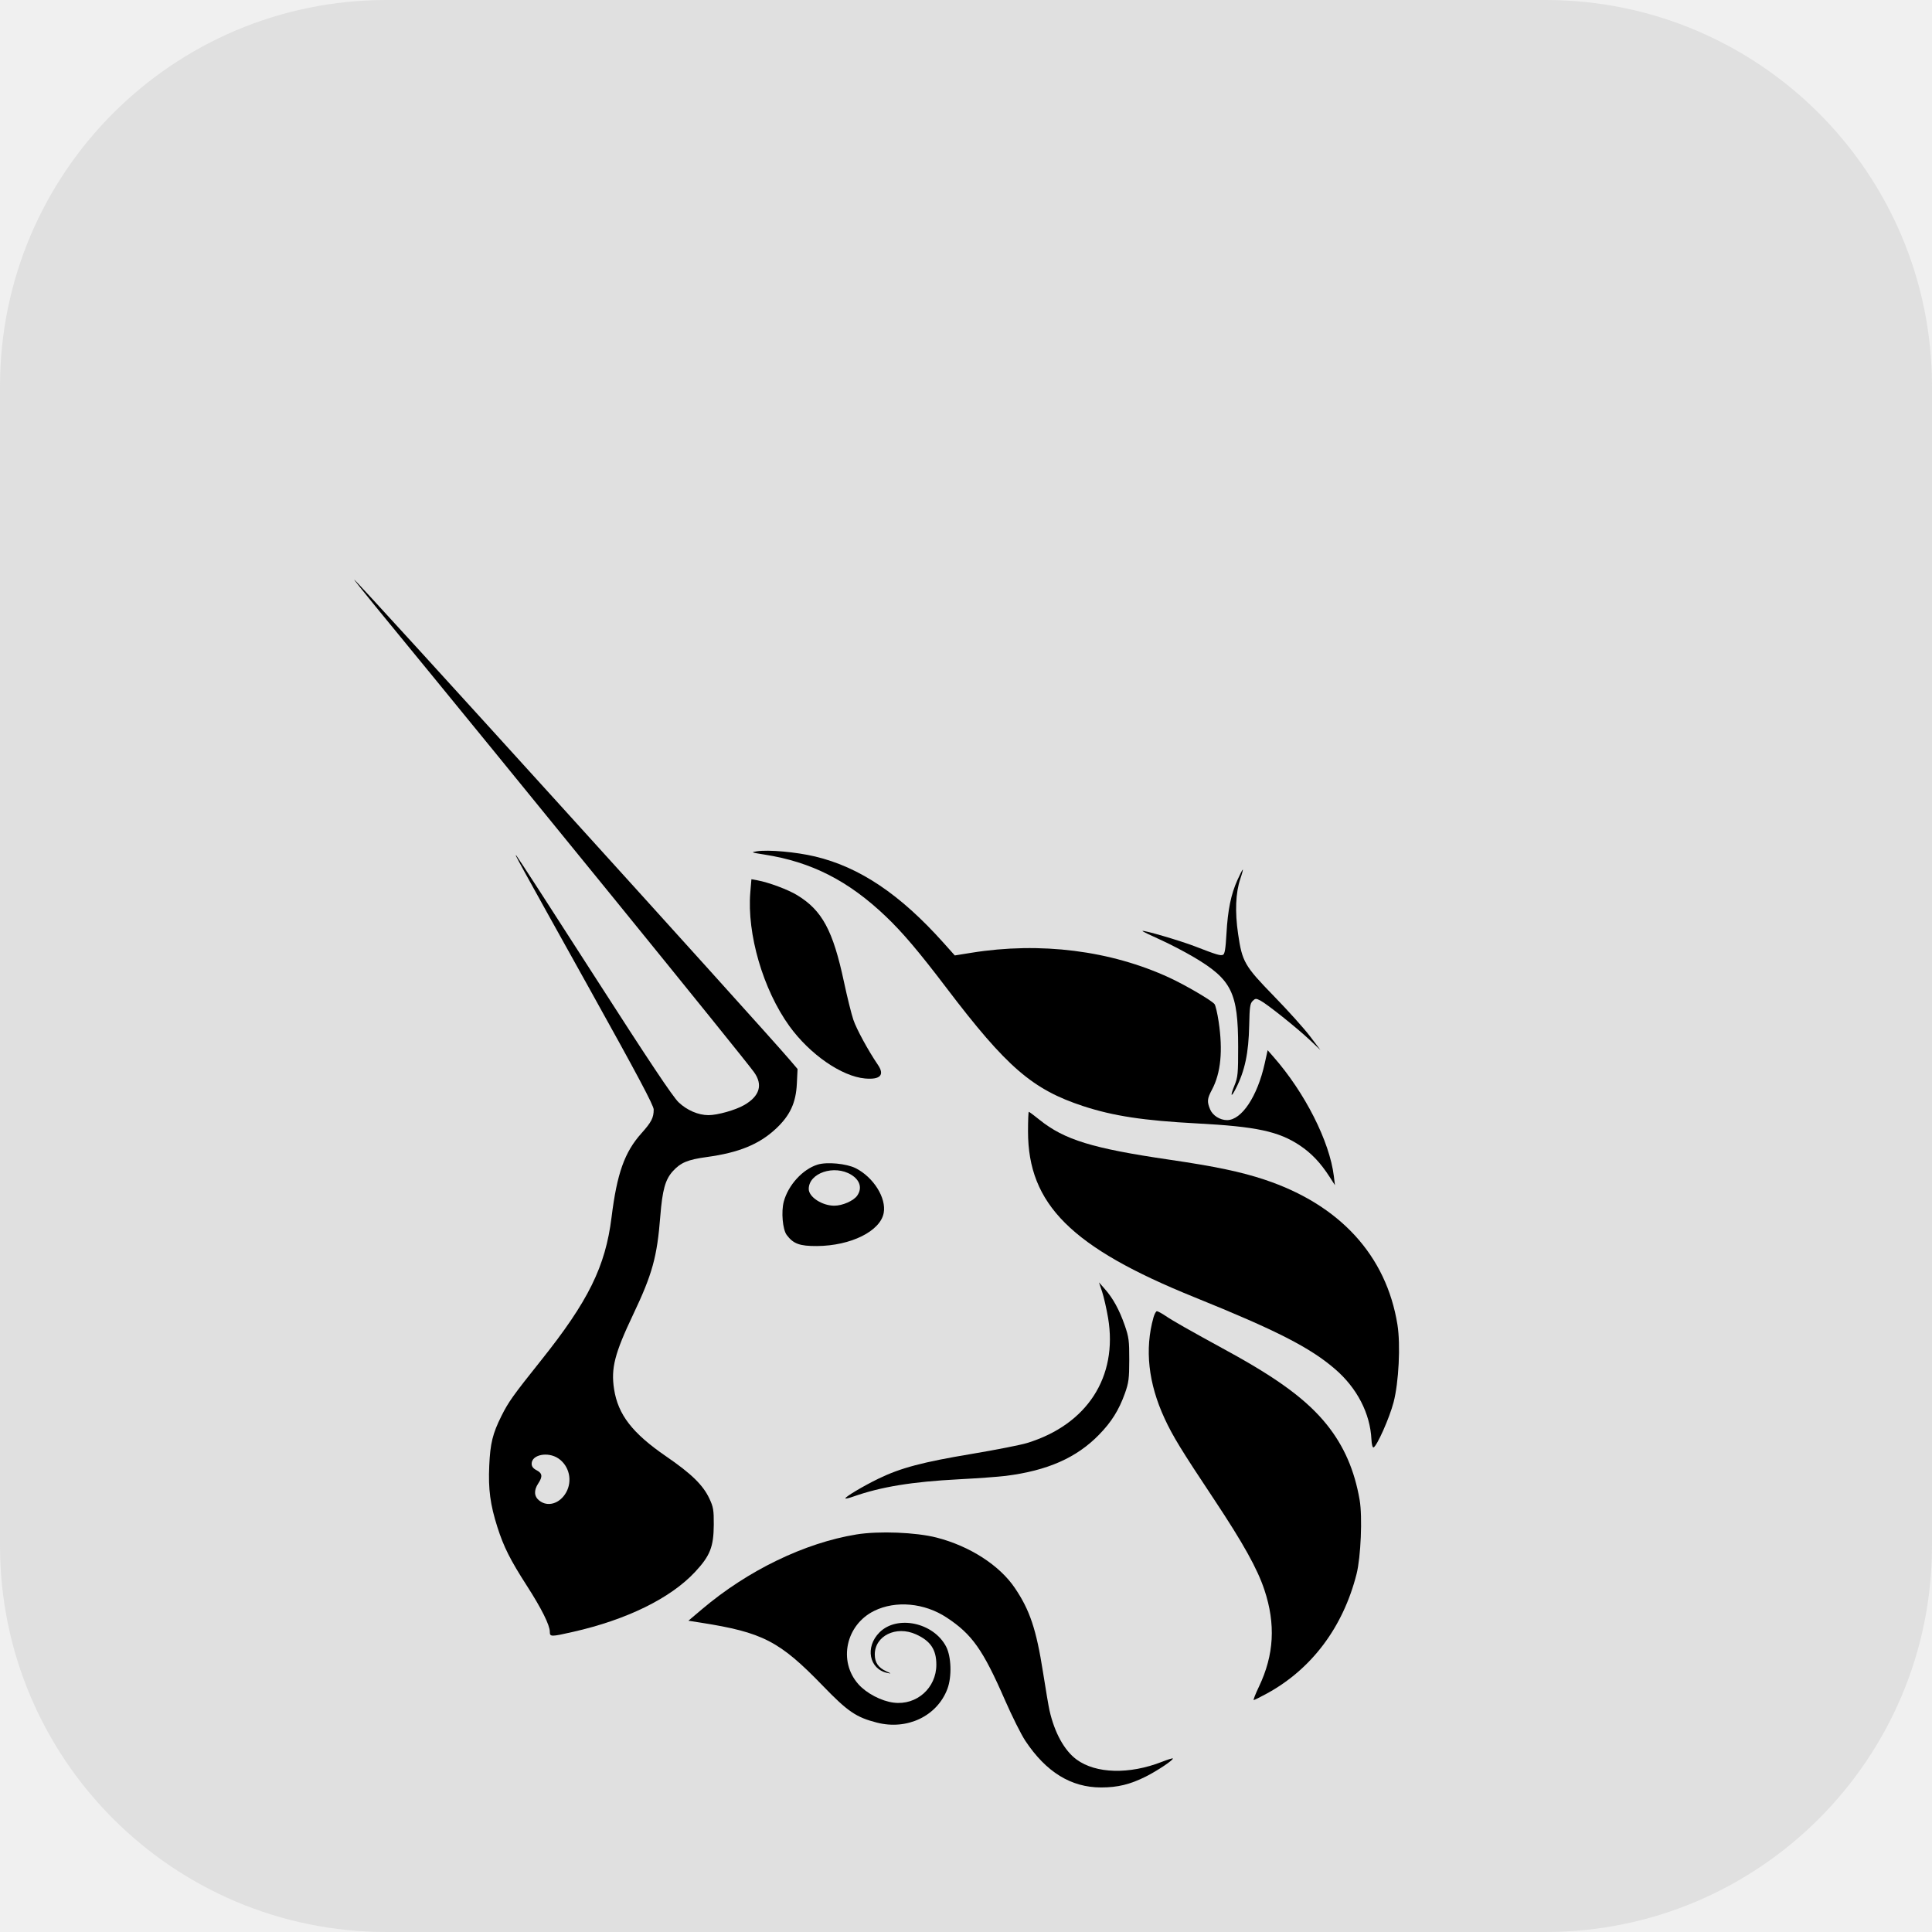
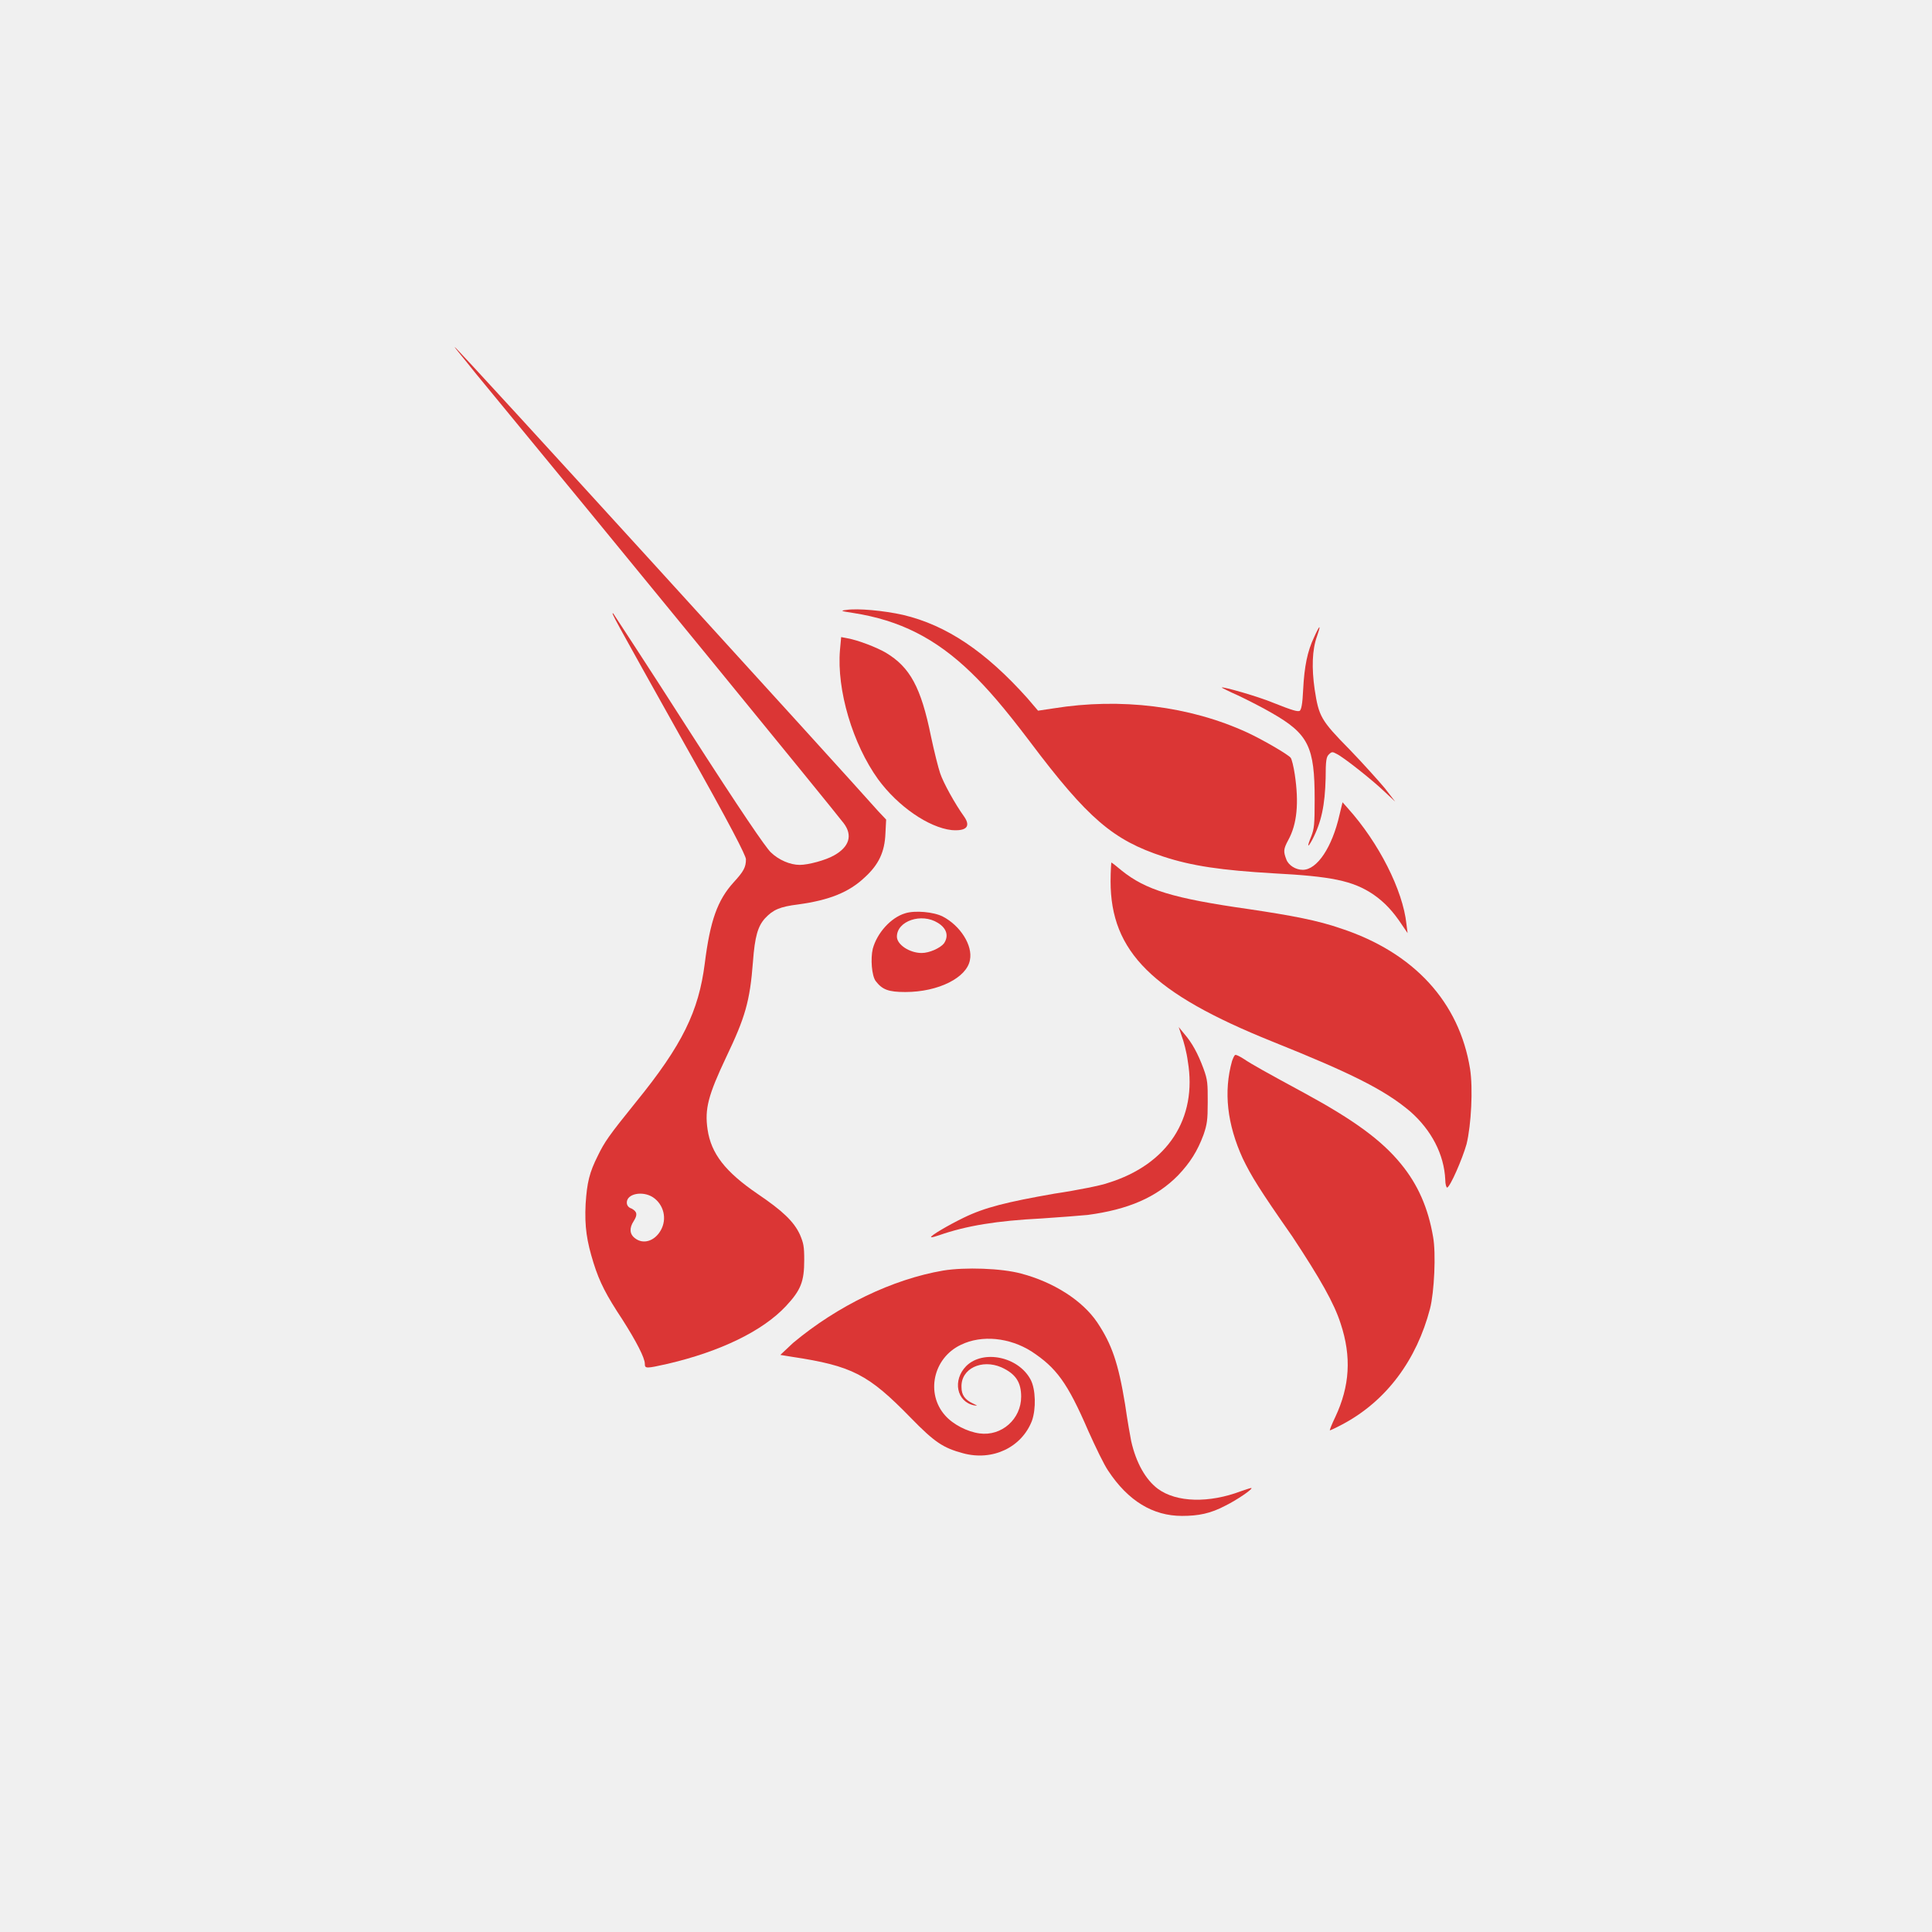
<svg xmlns="http://www.w3.org/2000/svg" width="60" height="60" viewBox="0 0 60 60" fill="none">
-   <rect width="60" height="60" rx="12" fill="#E0E0E0" />
-   <path d="M23.732 26.538C23.329 26.475 23.312 26.468 23.502 26.438C23.865 26.382 24.724 26.459 25.316 26.6C26.697 26.93 27.954 27.774 29.296 29.274L29.652 29.672L30.162 29.59C32.31 29.243 34.495 29.519 36.323 30.366C36.826 30.6 37.619 31.064 37.718 31.183C37.749 31.221 37.807 31.466 37.846 31.727C37.982 32.63 37.914 33.323 37.639 33.84C37.489 34.122 37.481 34.211 37.581 34.452C37.662 34.644 37.886 34.786 38.108 34.786C38.562 34.785 39.051 34.048 39.278 33.022L39.368 32.615L39.546 32.818C40.524 33.93 41.292 35.447 41.424 36.526L41.458 36.807L41.294 36.552C41.011 36.111 40.726 35.812 40.363 35.57C39.706 35.134 39.013 34.986 37.176 34.889C35.517 34.801 34.578 34.658 33.647 34.354C32.063 33.835 31.264 33.145 29.382 30.666C28.546 29.565 28.03 28.956 27.516 28.466C26.348 27.351 25.201 26.767 23.732 26.538Z" fill="black" />
-   <path d="M38.089 28.994C38.13 28.257 38.23 27.77 38.431 27.326C38.51 27.15 38.584 27.006 38.596 27.006C38.607 27.006 38.573 27.136 38.519 27.294C38.373 27.726 38.349 28.315 38.45 29.002C38.577 29.872 38.65 29.998 39.566 30.939C39.996 31.38 40.496 31.936 40.678 32.175L41.007 32.609L40.678 32.299C40.275 31.919 39.347 31.179 39.142 31.073C39.005 31.002 38.985 31.004 38.9 31.088C38.822 31.166 38.806 31.283 38.795 31.837C38.778 32.701 38.661 33.255 38.378 33.809C38.225 34.109 38.2 34.045 38.339 33.707C38.442 33.454 38.453 33.343 38.452 32.507C38.45 30.828 38.252 30.424 37.087 29.732C36.792 29.557 36.306 29.304 36.007 29.171C35.708 29.037 35.47 28.921 35.479 28.912C35.512 28.879 36.648 29.212 37.105 29.388C37.785 29.651 37.897 29.685 37.98 29.653C38.035 29.632 38.062 29.47 38.089 28.994Z" fill="black" />
-   <path d="M24.517 31.869C23.699 30.737 23.192 29.003 23.302 27.706L23.336 27.305L23.522 27.339C23.872 27.403 24.476 27.628 24.758 27.801C25.533 28.273 25.869 28.895 26.21 30.494C26.31 30.962 26.441 31.491 26.502 31.671C26.599 31.959 26.966 32.633 27.265 33.071C27.48 33.386 27.337 33.536 26.862 33.493C26.136 33.427 25.152 32.745 24.517 31.869Z" fill="black" />
-   <path d="M37.098 40.288C33.273 38.742 31.926 37.4 31.926 35.135C31.926 34.802 31.937 34.529 31.951 34.529C31.965 34.529 32.113 34.639 32.28 34.774C33.056 35.398 33.924 35.665 36.329 36.017C37.744 36.224 38.54 36.392 39.275 36.636C41.61 37.414 43.054 38.991 43.399 41.14C43.499 41.764 43.44 42.935 43.278 43.552C43.15 44.04 42.759 44.918 42.655 44.952C42.626 44.961 42.598 44.851 42.591 44.7C42.551 43.893 42.145 43.108 41.463 42.519C40.688 41.85 39.646 41.318 37.098 40.288Z" fill="black" />
-   <path d="M34.413 40.931C34.364 40.645 34.281 40.279 34.228 40.118L34.13 39.826L34.311 40.031C34.562 40.313 34.761 40.675 34.929 41.157C35.057 41.525 35.071 41.634 35.07 42.231C35.069 42.818 35.053 42.941 34.935 43.272C34.748 43.794 34.516 44.164 34.127 44.561C33.429 45.275 32.53 45.671 31.234 45.835C31.009 45.863 30.352 45.911 29.774 45.941C28.319 46.017 27.361 46.174 26.501 46.477C26.377 46.521 26.267 46.548 26.255 46.536C26.221 46.502 26.806 46.151 27.291 45.917C27.973 45.587 28.652 45.407 30.174 45.153C30.926 45.027 31.703 44.874 31.9 44.813C33.762 44.24 34.719 42.761 34.413 40.931Z" fill="black" />
-   <path d="M36.169 44.056C35.661 42.959 35.545 41.9 35.823 40.913C35.853 40.807 35.901 40.721 35.929 40.721C35.958 40.721 36.078 40.786 36.196 40.865C36.43 41.024 36.9 41.29 38.151 41.975C39.713 42.83 40.603 43.492 41.209 44.248C41.739 44.91 42.067 45.664 42.225 46.584C42.315 47.105 42.262 48.359 42.129 48.883C41.709 50.537 40.733 51.837 39.342 52.595C39.138 52.706 38.955 52.797 38.935 52.797C38.915 52.798 38.989 52.608 39.1 52.376C39.568 51.393 39.621 50.438 39.267 49.374C39.051 48.722 38.609 47.928 37.717 46.584C36.679 45.023 36.425 44.607 36.169 44.056Z" fill="black" />
-   <path d="M21.802 49.975C23.221 48.772 24.987 47.917 26.596 47.654C27.29 47.541 28.445 47.586 29.087 47.751C30.116 48.016 31.037 48.608 31.515 49.313C31.983 50.003 32.184 50.604 32.393 51.941C32.476 52.468 32.565 52.998 32.593 53.118C32.749 53.811 33.055 54.365 33.433 54.643C34.035 55.085 35.07 55.112 36.088 54.714C36.261 54.646 36.411 54.599 36.422 54.61C36.459 54.647 35.946 54.991 35.584 55.173C35.097 55.417 34.71 55.511 34.196 55.511C33.263 55.511 32.489 55.035 31.843 54.063C31.715 53.872 31.43 53.3 31.207 52.791C30.525 51.229 30.188 50.753 29.396 50.232C28.707 49.779 27.818 49.698 27.149 50.027C26.27 50.46 26.025 51.587 26.655 52.301C26.905 52.585 27.371 52.83 27.753 52.877C28.466 52.967 29.079 52.422 29.079 51.699C29.079 51.229 28.899 50.961 28.447 50.756C27.829 50.476 27.164 50.803 27.167 51.386C27.169 51.635 27.277 51.791 27.525 51.904C27.684 51.976 27.688 51.982 27.558 51.955C26.991 51.837 26.858 51.15 27.314 50.695C27.861 50.148 28.993 50.389 29.382 51.136C29.545 51.449 29.564 52.074 29.422 52.451C29.103 53.295 28.174 53.739 27.232 53.497C26.59 53.333 26.328 53.155 25.555 52.355C24.21 50.964 23.689 50.695 21.75 50.391L21.379 50.333L21.802 49.975Z" fill="black" />
-   <path fill-rule="evenodd" clip-rule="evenodd" d="M11.661 18.832C16.151 24.302 23.073 32.819 23.416 33.296C23.7 33.69 23.593 34.044 23.107 34.321C22.837 34.476 22.281 34.632 22.003 34.632C21.688 34.632 21.334 34.48 21.076 34.234C20.893 34.06 20.157 32.956 18.456 30.308C17.155 28.281 16.067 26.6 16.037 26.572C15.968 26.507 15.97 26.509 18.324 30.738C19.802 33.393 20.301 34.332 20.301 34.457C20.301 34.713 20.232 34.847 19.918 35.198C19.395 35.784 19.161 36.443 18.992 37.805C18.803 39.332 18.271 40.411 16.796 42.257C15.933 43.338 15.792 43.536 15.574 43.971C15.3 44.52 15.224 44.827 15.194 45.52C15.161 46.252 15.224 46.725 15.447 47.426C15.642 48.039 15.846 48.444 16.366 49.253C16.816 49.952 17.075 50.471 17.075 50.674C17.075 50.836 17.105 50.836 17.802 50.678C19.468 50.3 20.821 49.636 21.582 48.822C22.053 48.318 22.163 48.04 22.167 47.349C22.169 46.897 22.154 46.803 22.032 46.543C21.834 46.12 21.474 45.768 20.679 45.223C19.638 44.508 19.194 43.933 19.071 43.143C18.97 42.494 19.087 42.036 19.663 40.824C20.259 39.57 20.407 39.035 20.506 37.771C20.571 36.955 20.66 36.633 20.894 36.374C21.138 36.105 21.357 36.013 21.961 35.931C22.944 35.796 23.57 35.54 24.085 35.064C24.532 34.651 24.719 34.253 24.747 33.653L24.769 33.199L24.52 32.907C23.616 31.849 11.056 18 11 18C10.989 18 11.286 18.374 11.661 18.832ZM17.582 46.349C17.786 45.985 17.678 45.518 17.336 45.29C17.013 45.075 16.511 45.176 16.511 45.457C16.511 45.543 16.558 45.605 16.665 45.66C16.844 45.753 16.857 45.857 16.716 46.069C16.573 46.285 16.585 46.474 16.749 46.603C17.012 46.811 17.386 46.697 17.582 46.349Z" fill="black" />
-   <path fill-rule="evenodd" clip-rule="evenodd" d="M25.391 36.168C24.929 36.311 24.48 36.802 24.341 37.317C24.257 37.631 24.305 38.183 24.432 38.353C24.637 38.628 24.835 38.7 25.372 38.697C26.424 38.689 27.338 38.236 27.444 37.67C27.531 37.206 27.13 36.563 26.577 36.281C26.291 36.136 25.684 36.078 25.391 36.168ZM26.62 37.133C26.782 36.902 26.711 36.652 26.436 36.483C25.91 36.161 25.116 36.427 25.116 36.925C25.116 37.173 25.53 37.444 25.91 37.444C26.163 37.444 26.509 37.292 26.62 37.133Z" fill="black" />
+   <rect width="60" height="60" rx="12" />
+   <g clip-path="url(#clip0_9390_3379)">
+     <path d="M26.503 19.037C26.11 18.979 26.089 18.965 26.277 18.943C26.634 18.885 27.462 18.965 28.044 19.096C29.396 19.415 30.61 20.235 31.903 21.679L32.238 22.071L32.725 21.998C34.803 21.664 36.94 21.926 38.728 22.746C39.215 22.971 39.986 23.421 40.08 23.529C40.116 23.566 40.175 23.812 40.211 24.052C40.342 24.93 40.284 25.59 40.007 26.091C39.855 26.374 39.855 26.447 39.949 26.693C40.022 26.882 40.247 27.013 40.458 27.013C40.909 27.013 41.374 26.302 41.599 25.307L41.694 24.915L41.861 25.104C42.82 26.171 43.569 27.651 43.678 28.696L43.714 28.979L43.547 28.733C43.264 28.304 43.002 28.021 42.646 27.775C42.006 27.346 41.33 27.216 39.55 27.122C37.936 27.027 37.02 26.896 36.119 26.599C34.578 26.091 33.793 25.438 31.976 23.021C31.169 21.955 30.66 21.374 30.159 20.888C29.054 19.821 27.942 19.262 26.503 19.037Z" fill="#DB3635" />
+     <path d="M40.471 21.41C40.508 20.699 40.602 20.227 40.806 19.799C40.879 19.632 40.958 19.48 40.973 19.48C40.995 19.48 40.951 19.611 40.9 19.763C40.748 20.177 40.733 20.757 40.828 21.41C40.958 22.252 41.017 22.368 41.918 23.282C42.332 23.711 42.819 24.255 43.008 24.48L43.328 24.894L43.008 24.596C42.616 24.219 41.714 23.508 41.511 23.413C41.38 23.341 41.358 23.341 41.264 23.435C41.191 23.508 41.169 23.624 41.169 24.168C41.147 25.01 41.038 25.532 40.755 26.076C40.602 26.359 40.588 26.301 40.719 25.982C40.813 25.735 40.828 25.627 40.828 24.821C40.828 23.195 40.639 22.796 39.498 22.143C39.214 21.976 38.727 21.73 38.451 21.599C38.153 21.468 37.928 21.352 37.942 21.352C37.978 21.316 39.083 21.635 39.519 21.817C40.173 22.078 40.29 22.1 40.362 22.078C40.413 22.034 40.45 21.882 40.471 21.41Z" fill="#DB3635" />
+     <path d="M27.272 24.204C26.487 23.116 25.978 21.432 26.087 20.177L26.123 19.785L26.312 19.821C26.647 19.88 27.228 20.105 27.512 20.271C28.26 20.721 28.602 21.338 28.914 22.877C29.009 23.326 29.14 23.849 29.198 24.016C29.292 24.299 29.648 24.952 29.946 25.366C30.15 25.663 30.019 25.816 29.554 25.779C28.842 25.699 27.89 25.046 27.272 24.204Z" fill="#DB3635" />
+     <path d="M39.513 32.346C35.798 30.851 34.49 29.56 34.49 27.368C34.49 27.049 34.512 26.788 34.512 26.788C34.534 26.788 34.665 26.896 34.832 27.034C35.581 27.637 36.424 27.898 38.771 28.232C40.138 28.435 40.93 28.587 41.642 28.834C43.91 29.581 45.32 31.12 45.654 33.195C45.749 33.798 45.691 34.937 45.545 35.532C45.414 35.996 45.037 36.86 44.942 36.882C44.92 36.882 44.884 36.787 44.884 36.635C44.848 35.851 44.455 35.097 43.794 34.516C43.001 33.848 41.991 33.34 39.513 32.346Z" fill="#DB3635" />
+     <path d="M36.889 32.963C36.853 32.68 36.758 32.325 36.7 32.179L36.606 31.896L36.773 32.1C37.02 32.383 37.202 32.717 37.376 33.188C37.507 33.544 37.507 33.653 37.507 34.233C37.507 34.792 37.485 34.923 37.376 35.242C37.187 35.75 36.962 36.105 36.591 36.497C35.915 37.187 35.036 37.564 33.778 37.731C33.553 37.753 32.913 37.803 32.354 37.84C30.951 37.912 30.013 38.065 29.163 38.362C29.054 38.399 28.938 38.435 28.916 38.42C28.879 38.384 29.461 38.043 29.926 37.818C30.58 37.499 31.256 37.332 32.739 37.071C33.473 36.962 34.221 36.809 34.41 36.737C36.271 36.163 37.187 34.727 36.889 32.963Z" fill="#DB3635" />
+     <path d="M38.597 35.982C38.11 34.915 37.994 33.906 38.263 32.948C38.299 32.854 38.335 32.76 38.371 32.76C38.408 32.76 38.524 32.818 38.633 32.89C38.858 33.043 39.324 33.304 40.53 33.957C42.049 34.784 42.914 35.416 43.51 36.149C44.034 36.787 44.353 37.513 44.506 38.413C44.6 38.921 44.542 40.133 44.411 40.641C43.997 42.23 43.06 43.507 41.693 44.233C41.49 44.342 41.315 44.421 41.301 44.421C41.286 44.421 41.359 44.233 41.468 44.008C41.919 43.05 41.977 42.136 41.635 41.105C41.431 40.467 40.995 39.705 40.138 38.406C39.098 36.918 38.858 36.519 38.597 35.982Z" fill="#DB3635" />
+     <path d="M24.627 41.708C26.015 40.547 27.723 39.727 29.293 39.458C29.969 39.349 31.096 39.385 31.713 39.552C32.709 39.814 33.611 40.38 34.076 41.069C34.526 41.744 34.73 42.324 34.941 43.616C35.013 44.124 35.108 44.647 35.13 44.755C35.282 45.43 35.58 45.953 35.958 46.236C36.54 46.664 37.55 46.686 38.546 46.308C38.713 46.25 38.865 46.2 38.865 46.214C38.902 46.25 38.4 46.591 38.059 46.758C37.594 47.005 37.216 47.078 36.707 47.078C35.806 47.078 35.035 46.613 34.417 45.677C34.286 45.488 34.025 44.944 33.8 44.443C33.145 42.927 32.804 42.477 32.033 41.969C31.357 41.541 30.492 41.446 29.838 41.766C28.973 42.179 28.748 43.282 29.351 43.957C29.598 44.24 30.042 44.465 30.42 44.516C31.11 44.61 31.713 44.066 31.713 43.377C31.713 42.927 31.546 42.666 31.096 42.462C30.492 42.201 29.838 42.499 29.86 43.079C29.86 43.326 29.969 43.471 30.216 43.587C30.369 43.66 30.369 43.66 30.253 43.645C29.707 43.536 29.577 42.861 30.005 42.426C30.529 41.904 31.634 42.129 32.011 42.854C32.164 43.152 32.179 43.754 32.048 44.124C31.728 44.951 30.827 45.38 29.911 45.133C29.293 44.966 29.032 44.799 28.283 44.03C26.967 42.68 26.466 42.419 24.59 42.136L24.234 42.078L24.627 41.708Z" fill="#DB3635" />
+     <path fill-rule="evenodd" clip-rule="evenodd" d="M14.764 11.585C19.132 16.882 25.863 25.119 26.204 25.569C26.488 25.946 26.371 26.302 25.906 26.563C25.645 26.715 25.099 26.86 24.838 26.86C24.54 26.86 24.183 26.708 23.936 26.468C23.769 26.302 23.035 25.235 21.385 22.666C20.128 20.699 19.059 19.074 19.045 19.052C18.972 19.016 18.972 19.016 21.254 23.094C22.701 25.656 23.166 26.577 23.166 26.686C23.166 26.933 23.093 27.064 22.788 27.397C22.279 27.956 22.054 28.595 21.887 29.923C21.698 31.403 21.196 32.448 19.75 34.226C18.907 35.271 18.776 35.46 18.565 35.895C18.303 36.417 18.231 36.722 18.187 37.39C18.151 38.101 18.224 38.551 18.434 39.226C18.623 39.828 18.827 40.22 19.335 40.989C19.764 41.664 20.026 42.172 20.026 42.354C20.026 42.506 20.062 42.506 20.738 42.354C22.352 41.976 23.682 41.345 24.416 40.554C24.867 40.068 24.976 39.806 24.976 39.132C24.976 38.703 24.954 38.609 24.845 38.348C24.656 37.934 24.3 37.6 23.529 37.078C22.519 36.389 22.083 35.822 21.974 35.075C21.88 34.436 21.996 34.008 22.555 32.825C23.137 31.606 23.29 31.106 23.384 29.865C23.442 29.081 23.537 28.762 23.762 28.515C24.009 28.254 24.213 28.159 24.794 28.087C25.753 27.956 26.371 27.709 26.858 27.245C27.287 26.853 27.476 26.461 27.498 25.881L27.52 25.453L27.273 25.191C26.386 24.183 14.182 10.779 14.124 10.779C14.102 10.779 14.408 11.135 14.764 11.585ZM20.52 38.21C20.724 37.854 20.615 37.404 20.273 37.179C19.953 36.976 19.466 37.071 19.466 37.346C19.466 37.419 19.503 37.499 19.619 37.535C19.786 37.629 19.808 37.724 19.677 37.927C19.546 38.13 19.546 38.319 19.713 38.449C19.975 38.66 20.331 38.544 20.52 38.21Z" fill="#DB3635" />
+     <path fill-rule="evenodd" clip-rule="evenodd" d="M28.116 28.362C27.665 28.493 27.236 28.979 27.105 29.465C27.033 29.763 27.069 30.307 27.2 30.474C27.403 30.735 27.592 30.808 28.116 30.808C29.148 30.808 30.027 30.358 30.122 29.814C30.216 29.364 29.824 28.747 29.279 28.464C28.995 28.319 28.414 28.268 28.116 28.362ZM29.315 29.299C29.468 29.073 29.409 28.834 29.126 28.66C28.617 28.341 27.854 28.602 27.854 29.088C27.854 29.335 28.246 29.596 28.624 29.596C28.864 29.596 29.198 29.444 29.315 29.299Z" fill="#DB3635" />
+   </g>
+   <defs>
+     <clipPath id="clip0_9390_3379">
+       <rect width="32.143" height="36.429" fill="white" transform="translate(13.9277 10.7144)" />
+     </clipPath>
+   </defs>
</svg>
